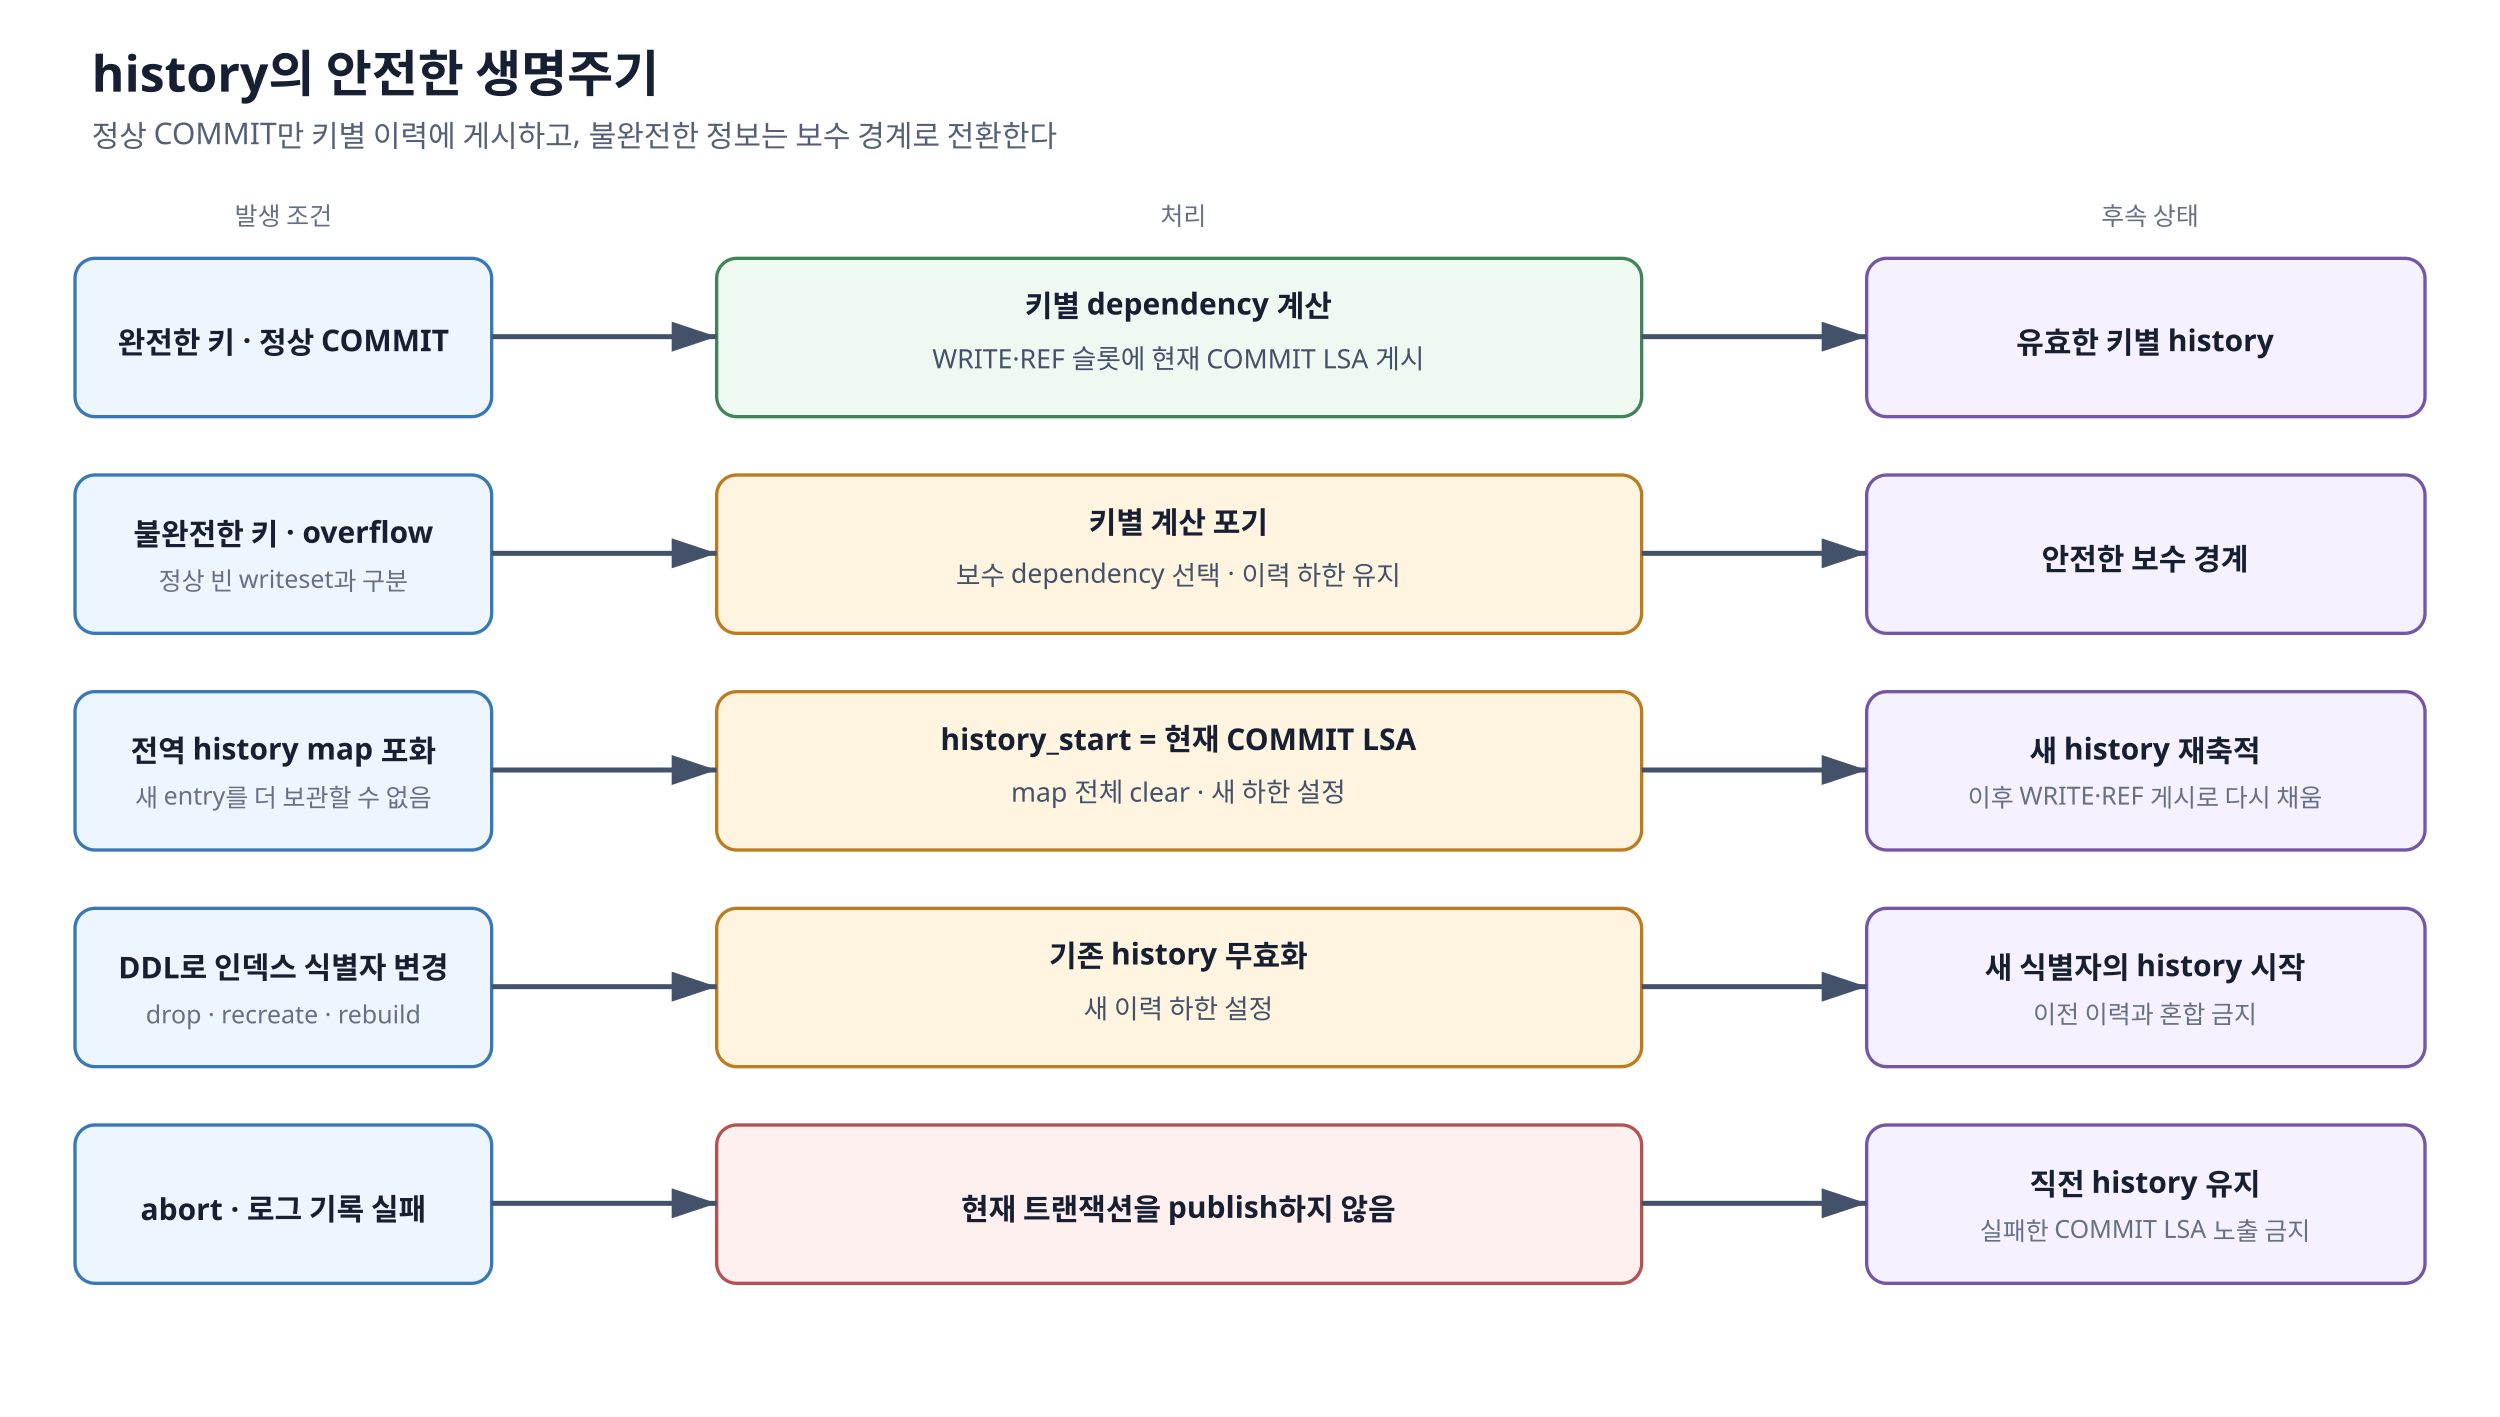
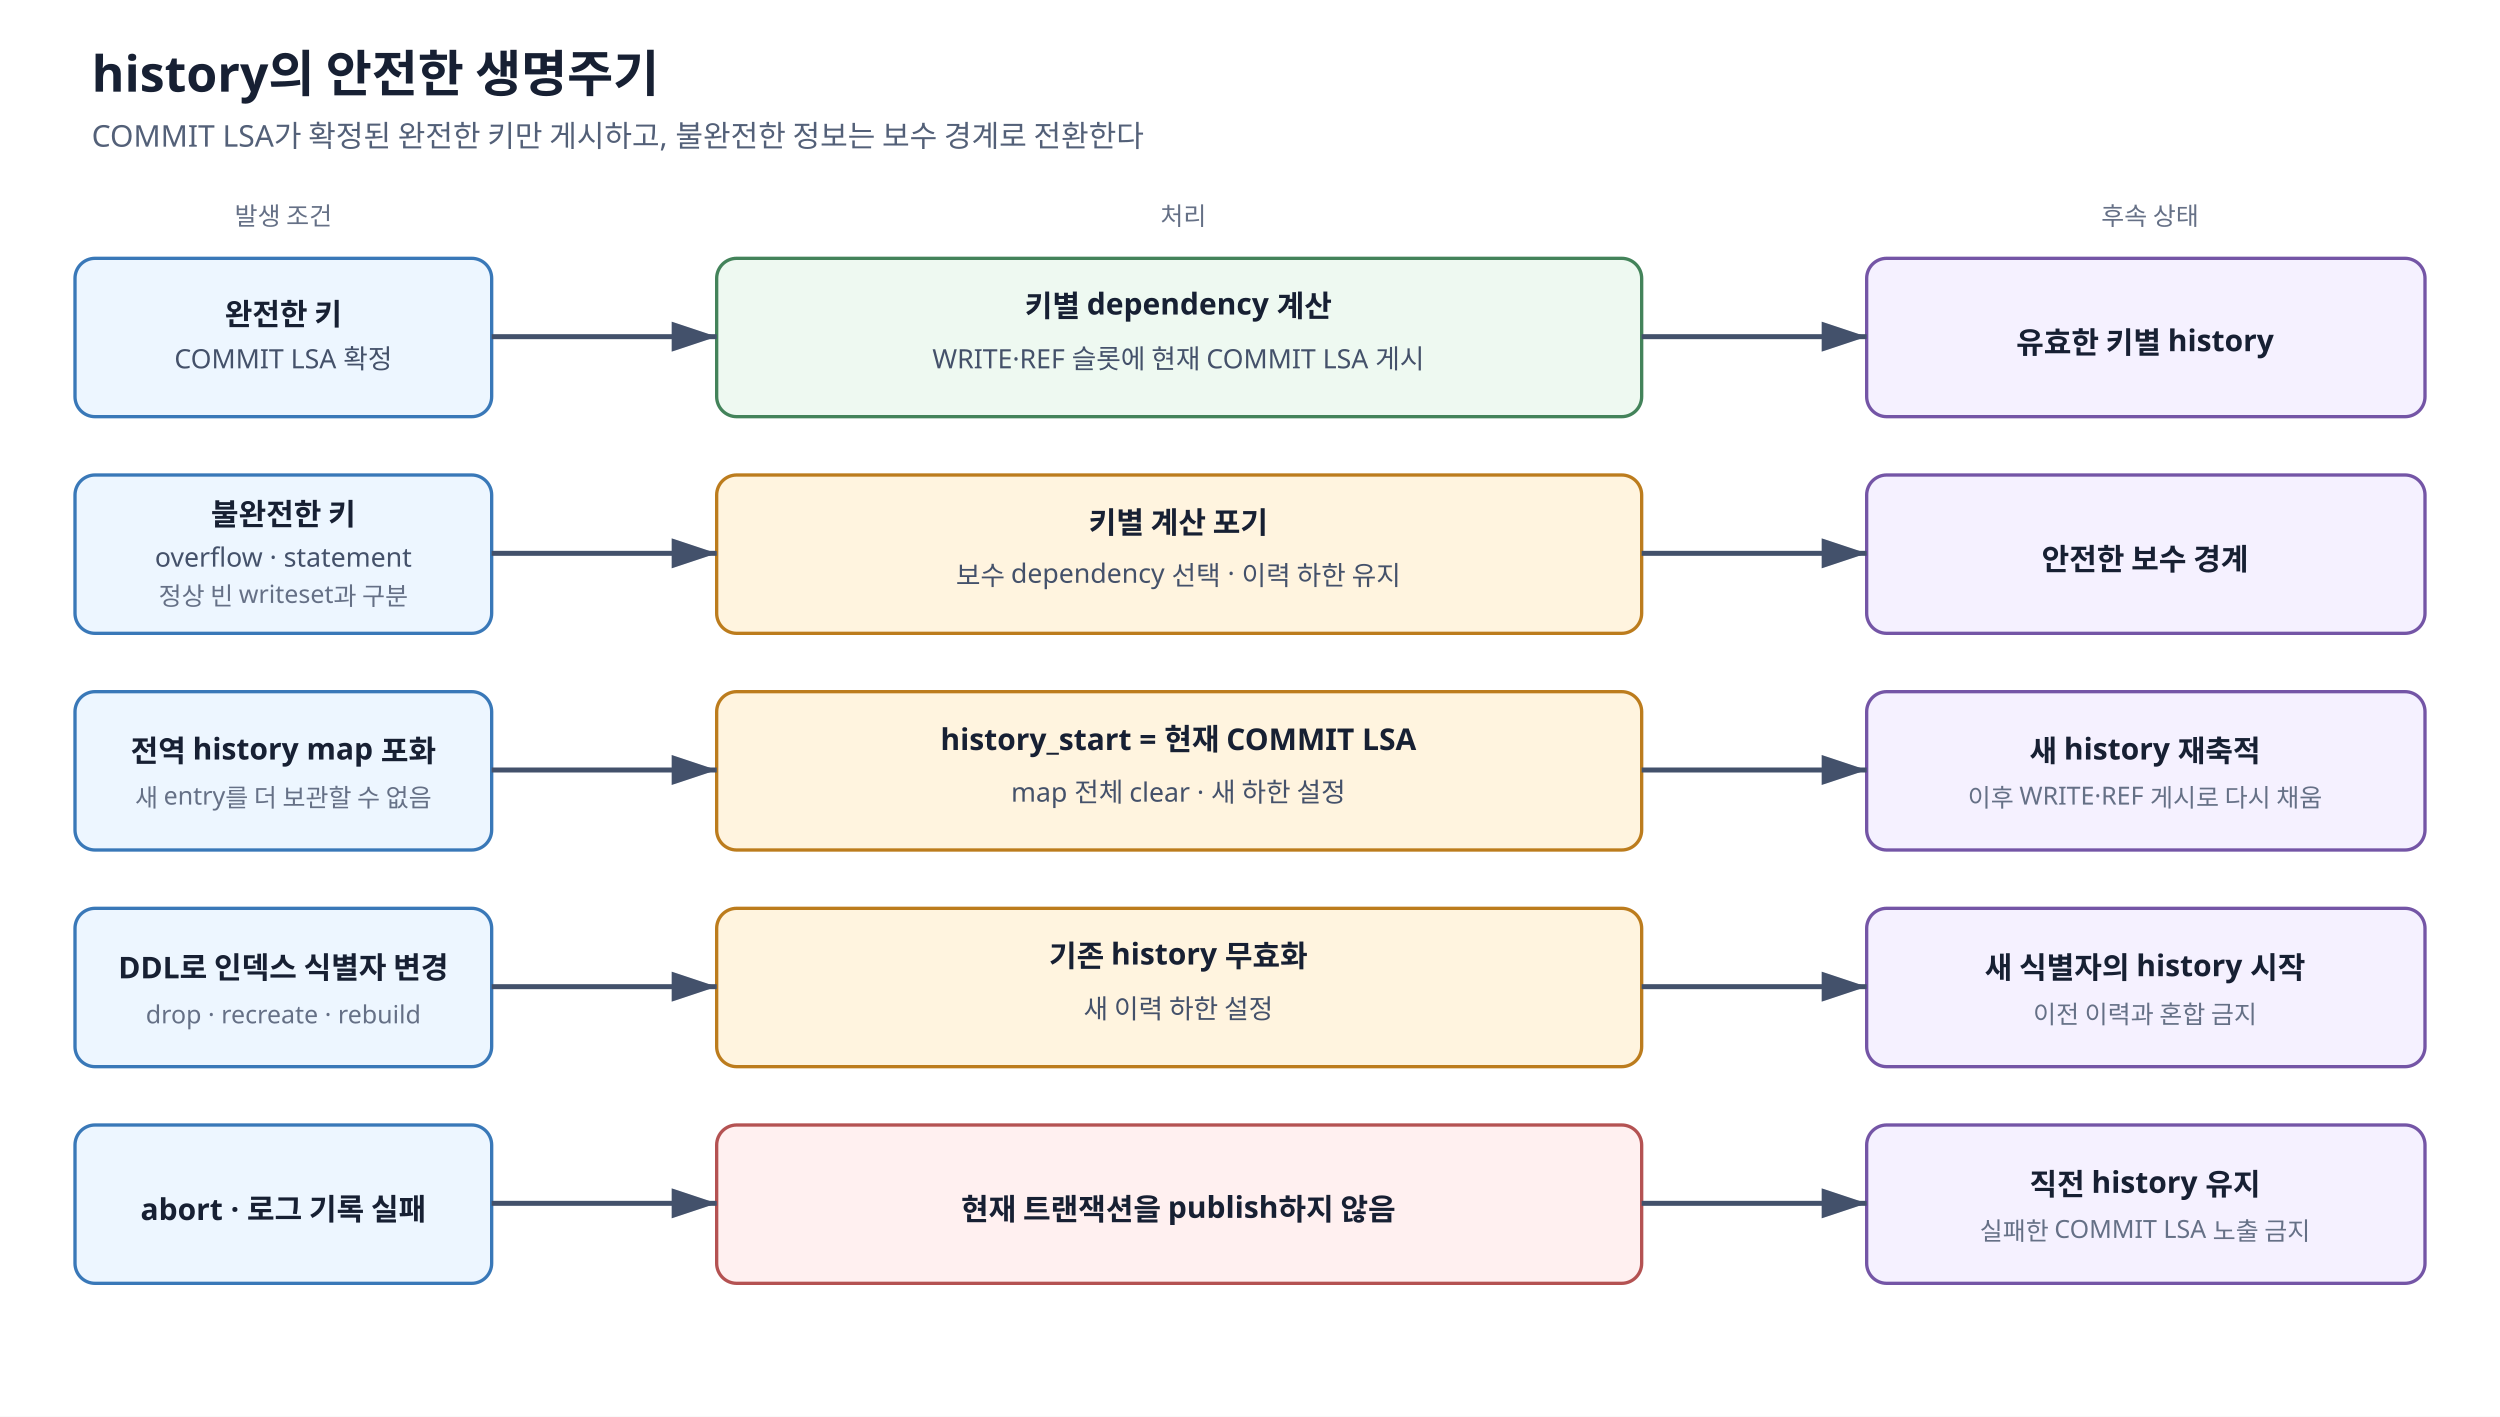
<svg xmlns="http://www.w3.org/2000/svg" width="1500" height="850" viewBox="0 0 1500 850">
  <defs>
    <style>
    .title{font:700 30px sans-serif;fill:#172033}.sub{font:18px sans-serif;fill:#536078}.h{font:700 18px sans-serif;fill:#172033}.t{font:16px sans-serif;fill:#44516a}.small{font:15px sans-serif;fill:#657086}
    .cause{fill:#edf6ff;stroke:#3978b8;stroke-width:2}.ok{fill:#eef9f1;stroke:#43835a;stroke-width:2}.safe{fill:#fff4df;stroke:#bc7c1d;stroke-width:2}.stop{fill:#fff0f0;stroke:#b45252;stroke-width:2}.result{fill:#f5f1ff;stroke:#7455a6;stroke-width:2}.arrow{fill:none;stroke:#43516b;stroke-width:3;marker-end:url(#a)}
  </style>
    <marker id="a" markerWidth="10" markerHeight="10" refX="9" refY="3" orient="auto">
      <path d="M0,0 L9,3 L0,6 Z" fill="#43516b" />
    </marker>
  </defs>
  <rect x="0" y="0" width="1500" height="850" fill="#ffffff" />
  <text x="55" y="55" class="title">history의 안전한 생명주기</text>
-   <text x="55" y="88" class="sub">정상 COMMIT만 키별 이력에 게시하고, 불완전한 정보는 보수 경계로 전환한다</text>
+   <text x="55" y="88" class="sub">COMMIT LSA가 확정된 완전한 키만 게시하고, 불완전한 정보는 보수 경계로 전환한다</text>
  <text x="170" y="135" text-anchor="middle" class="small">발생 조건</text>
  <text x="710" y="135" text-anchor="middle" class="small">처리</text>
  <text x="1290" y="135" text-anchor="middle" class="small">후속 상태</text>
  <rect x="45" y="155" width="250" height="95" rx="12" class="cause" />
-   <text x="170" y="212" text-anchor="middle" class="h">완전한 키 · 정상 COMMIT</text>
+   <text x="170" y="195" text-anchor="middle" class="h">완전한 키</text>
+   <text x="170" y="221" text-anchor="middle" class="t">COMMIT LSA 확정</text>
  <rect x="430" y="155" width="555" height="95" rx="12" class="ok" />
  <text x="707" y="190" text-anchor="middle" class="h">키별 dependency 계산</text>
  <text x="707" y="221" text-anchor="middle" class="t">WRITE·REF 슬롯에 현재 COMMIT LSA 게시</text>
  <rect x="1120" y="155" width="335" height="95" rx="12" class="result" />
  <text x="1287" y="212" text-anchor="middle" class="h">유효한 키별 history</text>
  <rect x="45" y="285" width="250" height="95" rx="12" class="cause" />
-   <text x="170" y="327" text-anchor="middle" class="h">불완전한 키 · overflow</text>
-   <text x="170" y="354" text-anchor="middle" class="small">정상 빈 writeset과 구분</text>
+   <text x="170" y="315" text-anchor="middle" class="h">불완전한 키</text>
+   <text x="170" y="340" text-anchor="middle" class="t">overflow · statement</text>
+   <text x="170" y="363" text-anchor="middle" class="small">정상 빈 writeset과 구분</text>
  <rect x="430" y="285" width="555" height="95" rx="12" class="safe" />
  <text x="707" y="320" text-anchor="middle" class="h">키별 계산 포기</text>
  <text x="707" y="351" text-anchor="middle" class="t">보수 dependency 선택 · 이력 하한 유지</text>
  <rect x="1120" y="285" width="335" height="95" rx="12" class="result" />
  <text x="1287" y="342" text-anchor="middle" class="h">안전한 보수 경계</text>
  <rect x="45" y="415" width="250" height="95" rx="12" class="cause" />
  <text x="170" y="457" text-anchor="middle" class="h">전역 history map 포화</text>
  <text x="170" y="484" text-anchor="middle" class="small">새 entry를 더 보관할 수 없음</text>
  <rect x="430" y="415" width="555" height="95" rx="12" class="safe" />
  <text x="707" y="450" text-anchor="middle" class="h">history_start = 현재 COMMIT LSA</text>
  <text x="707" y="481" text-anchor="middle" class="t">map 전체 clear · 새 하한 설정</text>
  <rect x="1120" y="415" width="335" height="95" rx="12" class="result" />
  <text x="1287" y="457" text-anchor="middle" class="h">새 history 재축적</text>
  <text x="1287" y="484" text-anchor="middle" class="small">이후 WRITE·REF 게시로 다시 채움</text>
  <rect x="45" y="545" width="250" height="95" rx="12" class="cause" />
  <text x="170" y="587" text-anchor="middle" class="h">DDL로 인덱스 식별자 변경</text>
  <text x="170" y="614" text-anchor="middle" class="small">drop · recreate · rebuild</text>
  <rect x="430" y="545" width="555" height="95" rx="12" class="safe" />
  <text x="707" y="580" text-anchor="middle" class="h">기존 history 무효화</text>
  <text x="707" y="611" text-anchor="middle" class="t">새 이력 하한 설정</text>
  <rect x="1120" y="545" width="335" height="95" rx="12" class="result" />
  <text x="1287" y="587" text-anchor="middle" class="h">새 식별자의 history 시작</text>
  <text x="1287" y="614" text-anchor="middle" class="small">이전 이력과 혼합 금지</text>
  <rect x="45" y="675" width="250" height="95" rx="12" class="cause" />
  <text x="170" y="732" text-anchor="middle" class="h">abort · 로그 기록 실패</text>
  <rect x="430" y="675" width="555" height="95" rx="12" class="stop" />
  <text x="707" y="732" text-anchor="middle" class="h">현재 트랜잭션을 publish하지 않음</text>
  <rect x="1120" y="675" width="335" height="95" rx="12" class="result" />
  <text x="1287" y="717" text-anchor="middle" class="h">직전 history 유지</text>
  <text x="1287" y="744" text-anchor="middle" class="small">실패한 COMMIT LSA 노출 금지</text>
  <path d="M295 202 H430" class="arrow" />
  <path d="M985 202 H1120" class="arrow" />
  <path d="M295 332 H430" class="arrow" />
  <path d="M985 332 H1120" class="arrow" />
  <path d="M295 462 H430" class="arrow" />
  <path d="M985 462 H1120" class="arrow" />
  <path d="M295 592 H430" class="arrow" />
  <path d="M985 592 H1120" class="arrow" />
  <path d="M295 722 H430" class="arrow" />
  <path d="M985 722 H1120" class="arrow" />
</svg>
